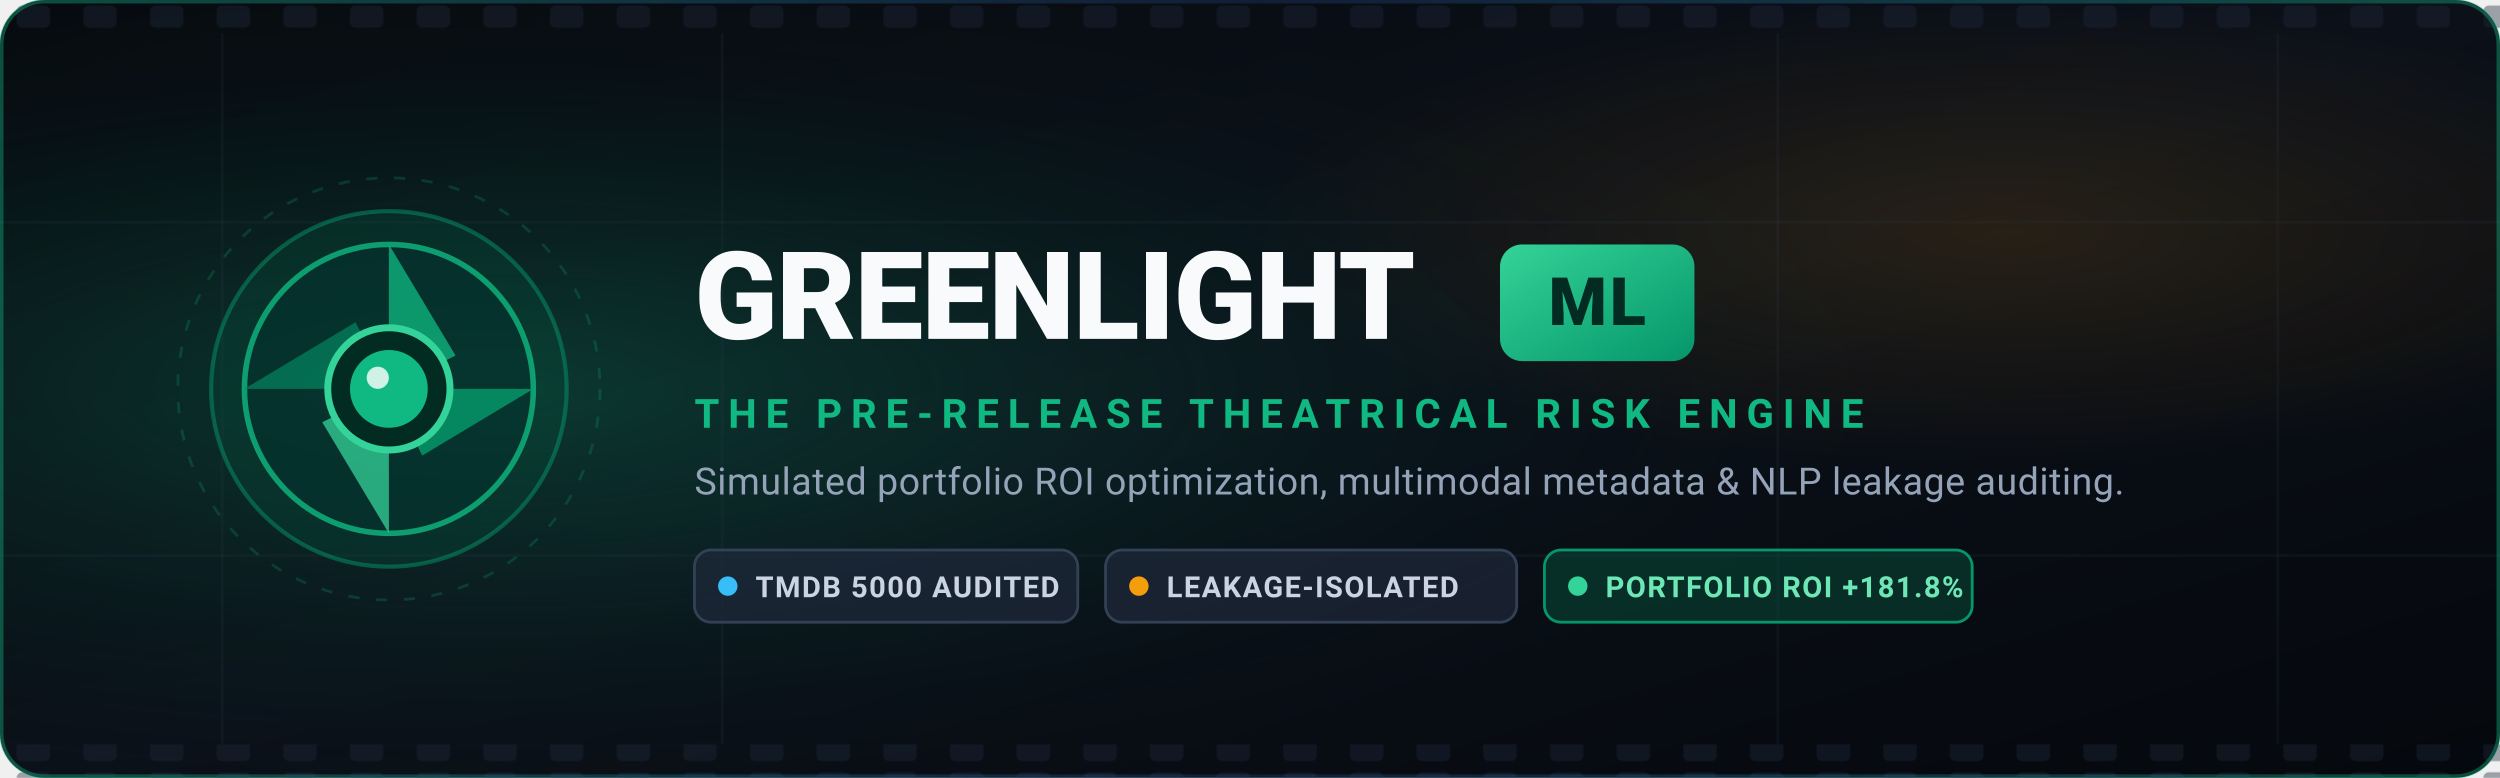
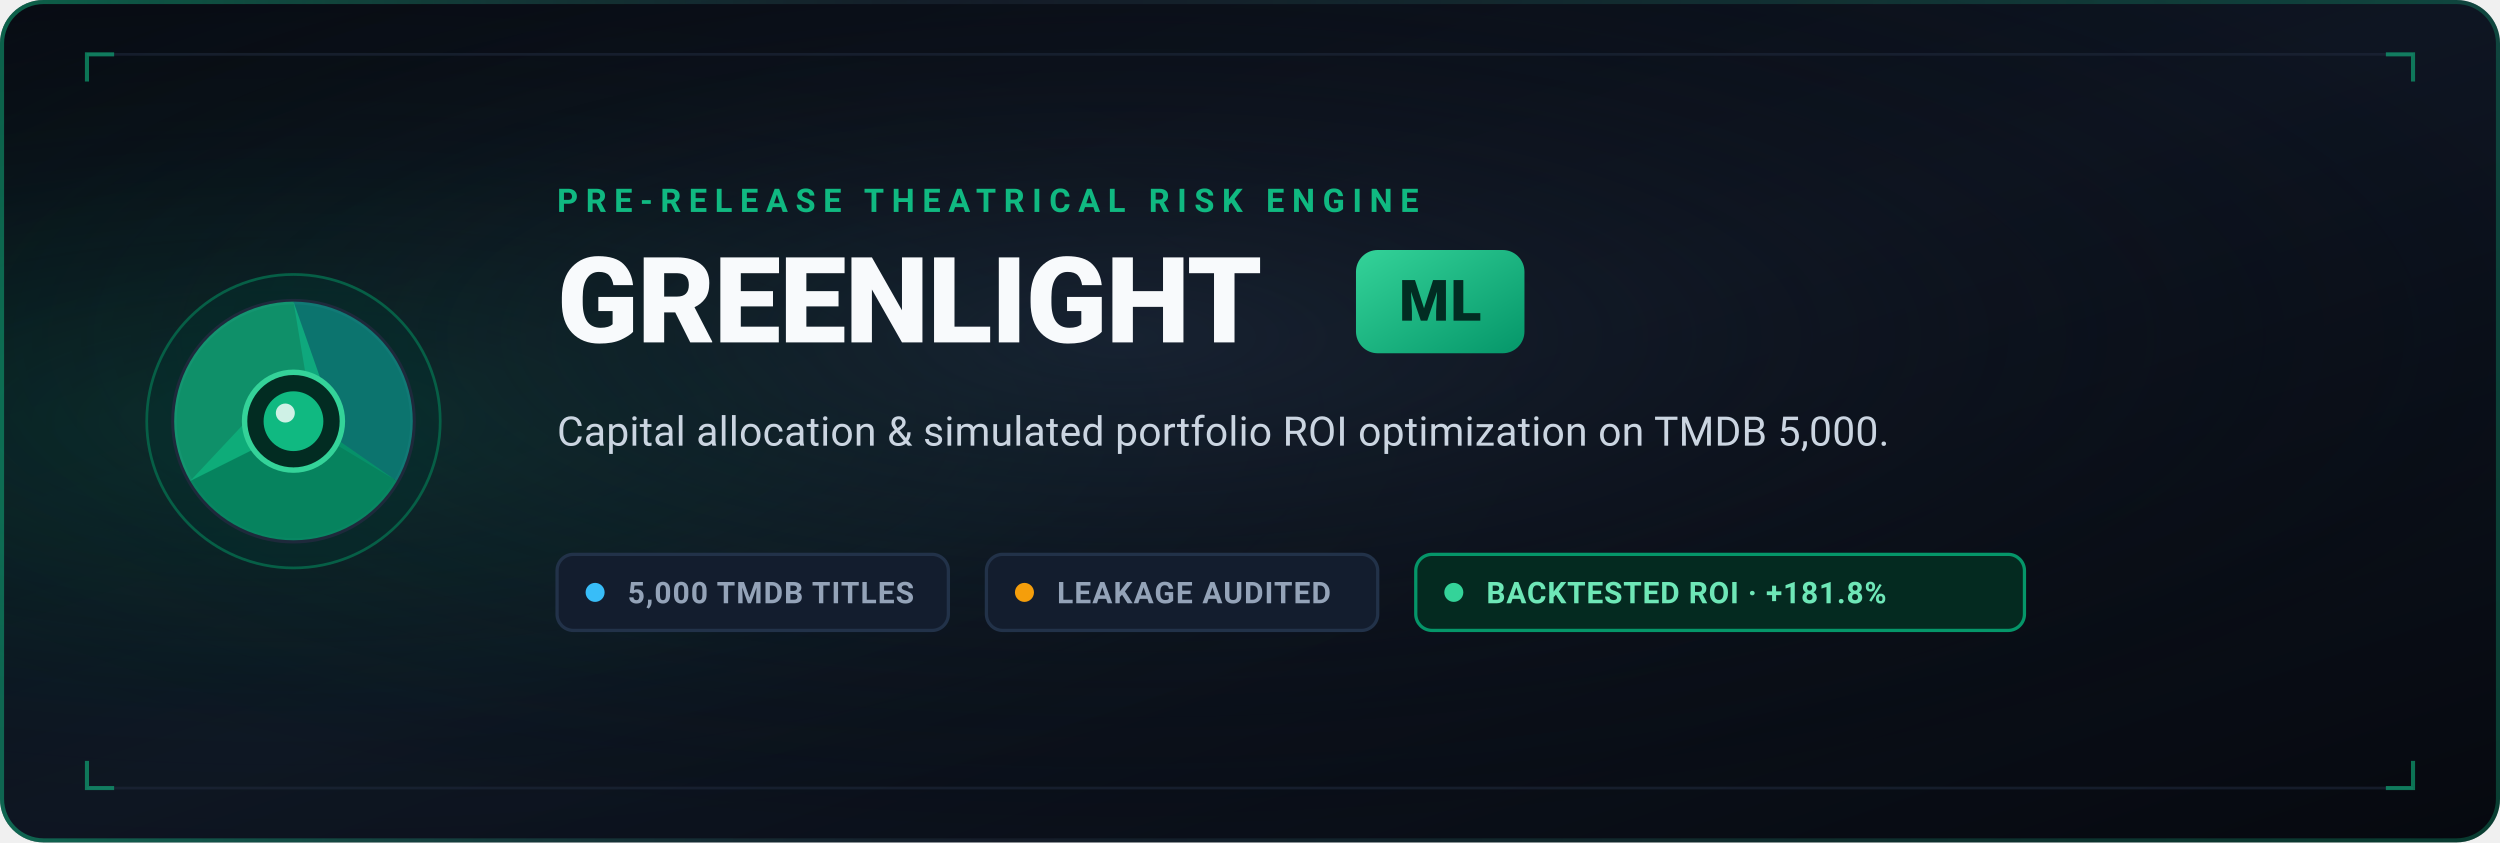
- <svg xmlns="http://www.w3.org/2000/svg" viewBox="0 0 900 280" width="100%" height="100%">
+ <svg xmlns="http://www.w3.org/2000/svg" viewBox="0 0 920 310" width="100%" height="100%">
  <defs>
    <linearGradient id="bg" x1="0%" y1="0%" x2="100%" y2="100%">
-       <stop offset="0%" stop-color="#070a0f" />
-       <stop offset="50%" stop-color="#0b1019" />
-       <stop offset="100%" stop-color="#05080d" />
+       <stop offset="0%" stop-color="#080c14" />
+       <stop offset="50%" stop-color="#0e1522" />
+       <stop offset="100%" stop-color="#06090f" />
    </linearGradient>
    <linearGradient id="cardBorder" x1="0%" y1="0%" x2="100%" y2="0%">
-       <stop offset="0%" stop-color="#10b981" stop-opacity="0.4" />
-       <stop offset="50%" stop-color="#3b82f6" stop-opacity="0.15" />
-       <stop offset="100%" stop-color="#10b981" stop-opacity="0.4" />
+       <stop offset="0%" stop-color="#10b981" stop-opacity="0.5" />
+       <stop offset="40%" stop-color="#334155" stop-opacity="0.25" />
+       <stop offset="100%" stop-color="#10b981" stop-opacity="0.3" />
    </linearGradient>
-     <radialGradient id="emeraldGlow" cx="20%" cy="50%" r="60%">
-       <stop offset="0%" stop-color="#10b981" stop-opacity="0.25" />
-       <stop offset="50%" stop-color="#059669" stop-opacity="0.08" />
+     <radialGradient id="emeraldAura" cx="12%" cy="50%" r="55%">
+       <stop offset="0%" stop-color="#10b981" stop-opacity="0.22" />
+       <stop offset="60%" stop-color="#059669" stop-opacity="0.04" />
      <stop offset="100%" stop-color="#000000" stop-opacity="0" />
    </radialGradient>
-     <radialGradient id="amberGlow" cx="80%" cy="30%" r="50%">
-       <stop offset="0%" stop-color="#f59e0b" stop-opacity="0.12" />
-       <stop offset="60%" stop-color="#f59e0b" stop-opacity="0" />
+     <radialGradient id="titleAura" cx="45%" cy="40%" r="60%">
+       <stop offset="0%" stop-color="#1e293b" stop-opacity="0.6" />
+       <stop offset="100%" stop-color="#000000" stop-opacity="0" />
    </radialGradient>
    <linearGradient id="badgeGrad" x1="0%" y1="0%" x2="100%" y2="100%">
      <stop offset="0%" stop-color="#34d399" />
      <stop offset="100%" stop-color="#059669" />
    </linearGradient>
-     <pattern id="sprocket" width="24" height="12" patternUnits="userSpaceOnUse">
-       <rect x="6" y="2" width="12" height="8" rx="2" fill="#1e293b" fill-opacity="0.4" />
-     </pattern>
  </defs>
-   <rect width="900" height="280" rx="16" fill="url(#bg)" />
-   <rect width="900" height="280" rx="16" fill="url(#emeraldGlow)" />
-   <rect width="900" height="280" rx="16" fill="url(#amberGlow)" />
-   <rect x="0" y="0" width="900" height="12" fill="url(#sprocket)" />
-   <rect x="0" y="268" width="900" height="12" fill="url(#sprocket)" />
-   <g stroke="#334155" stroke-opacity="0.15" stroke-width="1">
-     <line x1="80" y1="12" x2="80" y2="268" />
-     <line x1="260" y1="12" x2="260" y2="268" />
-     <line x1="640" y1="12" x2="640" y2="268" />
-     <line x1="820" y1="12" x2="820" y2="268" />
-     <line x1="0" y1="80" x2="900" y2="80" />
-     <line x1="0" y1="200" x2="900" y2="200" />
+   <rect width="920" height="310" rx="16" fill="url(#bg)" />
+   <rect width="920" height="310" rx="16" fill="url(#emeraldAura)" />
+   <rect width="920" height="310" rx="16" fill="url(#titleAura)" />
+   <line x1="32" y1="20" x2="888" y2="20" stroke="#1e293b" stroke-opacity="0.6" stroke-width="1" />
+   <line x1="32" y1="290" x2="888" y2="290" stroke="#1e293b" stroke-opacity="0.6" stroke-width="1" />
+   <path d="M 32 30 L 32 20 L 42 20" stroke="#10b981" stroke-opacity="0.6" stroke-width="1.5" fill="none" />
+   <path d="M 888 30 L 888 20 L 878 20" stroke="#10b981" stroke-opacity="0.6" stroke-width="1.5" fill="none" />
+   <path d="M 32 280 L 32 290 L 42 290" stroke="#10b981" stroke-opacity="0.6" stroke-width="1.5" fill="none" />
+   <path d="M 888 280 L 888 290 L 878 290" stroke="#10b981" stroke-opacity="0.6" stroke-width="1.5" fill="none" />
+   <rect x="0.75" y="0.75" width="918.5" height="308.5" rx="15.25" fill="none" stroke="url(#cardBorder)" stroke-width="1.5" />
+   <g transform="translate(108, 155)">
+     <circle cx="0" cy="0" r="54" fill="#042f2e" fill-opacity="0.45" stroke="#065f46" stroke-width="1" />
+     <circle cx="0" cy="0" r="44" fill="#0b1320" stroke="#1e293b" stroke-width="2" />
+     <path d="M 0 -44 A 44 44 0 0 1 38 22 L 8 4 Z" fill="#0d9488" fill-opacity="0.75" />
+     <path d="M 38 22 A 44 44 0 0 1 -38 22 L -8 -10 Z" fill="#059669" fill-opacity="0.85" />
+     <path d="M -38 22 A 44 44 0 0 1 0 -44 L 14 -4 Z" fill="#10b981" fill-opacity="0.75" />
+     <circle cx="0" cy="0" r="18" fill="#022c22" stroke="#34d399" stroke-width="2" />
+     <circle cx="0" cy="0" r="11" fill="#10b981" />
+     <circle cx="-3" cy="-3" r="3.5" fill="#ffffff" fill-opacity="0.8" />
  </g>
-   <rect x="0.5" y="0.5" width="899" height="279" rx="15.5" fill="none" stroke="url(#cardBorder)" stroke-width="1.5" />
-   <g transform="translate(68, 68)">
-     <circle cx="72" cy="72" r="64" fill="#064e3b" fill-opacity="0.3" stroke="#059669" stroke-opacity="0.5" stroke-width="1.5" />
-     <circle cx="72" cy="72" r="52" fill="#042f2e" fill-opacity="0.6" stroke="#10b981" stroke-opacity="0.8" stroke-width="2" />
-     <path d="M72 20 L96 60 L72 72 Z" fill="#10b981" fill-opacity="0.75" />
-     <path d="M124 72 L84 96 L72 72 Z" fill="#059669" fill-opacity="0.85" />
-     <path d="M72 124 L48 84 L72 72 Z" fill="#34d399" fill-opacity="0.75" />
-     <path d="M20 72 L60 48 L72 72 Z" fill="#047857" fill-opacity="0.85" />
-     <circle cx="72" cy="72" r="22" fill="#022c22" stroke="#34d399" stroke-width="2.5" />
-     <circle cx="72" cy="72" r="14" fill="#10b981" />
-     <circle cx="68" cy="68" r="4" fill="#ffffff" fill-opacity="0.8" />
-     <circle cx="72" cy="72" r="76" fill="none" stroke="#10b981" stroke-opacity="0.2" stroke-width="1" stroke-dasharray="4 6" />
-   </g>
-   <g transform="translate(250, 80)">
-     <text x="0" y="42" font-family="-apple-system, BlinkMacSystemFont, 'Segoe UI', Roboto, Helvetica, Arial, sans-serif" font-size="44" font-weight="900" fill="#f8fafc" letter-spacing="-0.5">
-       GREENLIGHT
+   <g transform="translate(205, 0)">
+     <text x="0" y="78" font-family="-apple-system, BlinkMacSystemFont, 'Segoe UI', Roboto, sans-serif" font-size="12" font-weight="700" fill="#10b981" letter-spacing="2.8">
+       PRE-RELEASE THEATRICAL RISK ENGINE
    </text>
-     <g transform="translate(290, 8)">
-       <rect x="0" y="0" width="70" height="42" rx="8" fill="url(#badgeGrad)" />
-       <text x="35" y="29" font-family="-apple-system, BlinkMacSystemFont, 'Segoe UI', Roboto, Helvetica, Arial, sans-serif" font-size="24" font-weight="900" fill="#022c22" text-anchor="middle" letter-spacing="1">
-         ML
+     <g transform="translate(0, 126)">
+       <text x="0" y="0" font-family="-apple-system, BlinkMacSystemFont, 'Segoe UI', Roboto, Helvetica, Arial, sans-serif" font-size="44" font-weight="900" fill="#f8fafc" letter-spacing="-0.5">
+         GREENLIGHT
      </text>
-     </g>
-     <text x="0" y="74" font-family="-apple-system, BlinkMacSystemFont, 'Segoe UI', Roboto, Helvetica, Arial, sans-serif" font-size="14.5" font-weight="600" fill="#10b981" letter-spacing="3.2">
-       THE PRE-RELEASE THEATRICAL RISK ENGINE
-     </text>
-     <text x="0" y="98" font-family="-apple-system, BlinkMacSystemFont, 'Segoe UI', Roboto, Helvetica, Arial, sans-serif" font-size="13.5" font-weight="400" fill="#94a3b8" letter-spacing="0.2">
-       Simulated portfolio ROI optimization, multimodal metadata &amp; NLP leakage auditing.
-     </text>
-     <g transform="translate(0, 118)">
-       <g transform="translate(0, 0)">
-         <rect x="0" y="0" width="138" height="26" rx="6" fill="#1e293b" fill-opacity="0.7" stroke="#334155" stroke-width="1" />
-         <circle cx="12" cy="13" r="3.5" fill="#38bdf8" />
-         <text x="22" y="17" font-family="-apple-system, BlinkMacSystemFont, 'Segoe UI', Roboto, sans-serif" font-size="10.5" font-weight="600" fill="#cbd5e1" letter-spacing="0.5">
-           TMDB 5000 AUDITED
+       <g transform="translate(294, -34)">
+         <rect x="0" y="0" width="62" height="38" rx="8" fill="url(#badgeGrad)" />
+         <text x="31" y="26" font-family="-apple-system, BlinkMacSystemFont, 'Segoe UI', Roboto, sans-serif" font-size="21" font-weight="900" fill="#022c22" text-anchor="middle" letter-spacing="0.5">
+           ML
        </text>
      </g>
-       <g transform="translate(148, 0)">
-         <rect x="0" y="0" width="148" height="26" rx="6" fill="#1e293b" fill-opacity="0.7" stroke="#334155" stroke-width="1" />
-         <circle cx="12" cy="13" r="3.5" fill="#f59e0b" />
-         <text x="22" y="17" font-family="-apple-system, BlinkMacSystemFont, 'Segoe UI', Roboto, sans-serif" font-size="10.5" font-weight="600" fill="#cbd5e1" letter-spacing="0.5">
-           LEAKAGE-ISOLATED
+     </g>
+     <text x="0" y="164" font-family="-apple-system, BlinkMacSystemFont, 'Segoe UI', Roboto, sans-serif" font-size="15" font-weight="400" fill="#cbd5e1" letter-spacing="0.1">
+       Capital allocation &amp; simulated portfolio ROI optimization on TMDB 5,000.
+     </text>
+     <g transform="translate(0, 204)">
+       <g transform="translate(0, 0)">
+         <rect x="0" y="0" width="144" height="28" rx="6" fill="#131d2e" stroke="#223249" stroke-width="1.2" />
+         <circle cx="14" cy="14" r="3.5" fill="#38bdf8" />
+         <text x="26" y="18" font-family="-apple-system, BlinkMacSystemFont, 'Segoe UI', Roboto, sans-serif" font-size="11" font-weight="600" fill="#94a3b8" letter-spacing="0.4">
+           5,000 TMDB TITLES
        </text>
      </g>
-       <g transform="translate(306, 0)">
-         <rect x="0" y="0" width="154" height="26" rx="6" fill="#064e3b" fill-opacity="0.5" stroke="#059669" stroke-width="1" />
-         <circle cx="12" cy="13" r="3.5" fill="#34d399" />
-         <text x="22" y="17" font-family="-apple-system, BlinkMacSystemFont, 'Segoe UI', Roboto, sans-serif" font-size="10.5" font-weight="700" fill="#6ee7b7" letter-spacing="0.5">
-           PORTFOLIO ROI +181.8%
+       <g transform="translate(158, 0)">
+         <rect x="0" y="0" width="144" height="28" rx="6" fill="#131d2e" stroke="#223249" stroke-width="1.2" />
+         <circle cx="14" cy="14" r="3.5" fill="#f59e0b" />
+         <text x="26" y="18" font-family="-apple-system, BlinkMacSystemFont, 'Segoe UI', Roboto, sans-serif" font-size="11" font-weight="600" fill="#94a3b8" letter-spacing="0.4">
+           LEAKAGE AUDITED
+         </text>
+       </g>
+       <g transform="translate(316, 0)">
+         <rect x="0" y="0" width="224" height="28" rx="6" fill="#042a20" stroke="#059669" stroke-width="1.2" />
+         <circle cx="14" cy="14" r="3.5" fill="#34d399" />
+         <text x="26" y="18" font-family="-apple-system, BlinkMacSystemFont, 'Segoe UI', Roboto, sans-serif" font-size="11" font-weight="700" fill="#6ee7b7" letter-spacing="0.3">
+           BACKTESTED ROI · +181.8%
        </text>
      </g>
    </g>
  </g>
</svg>
